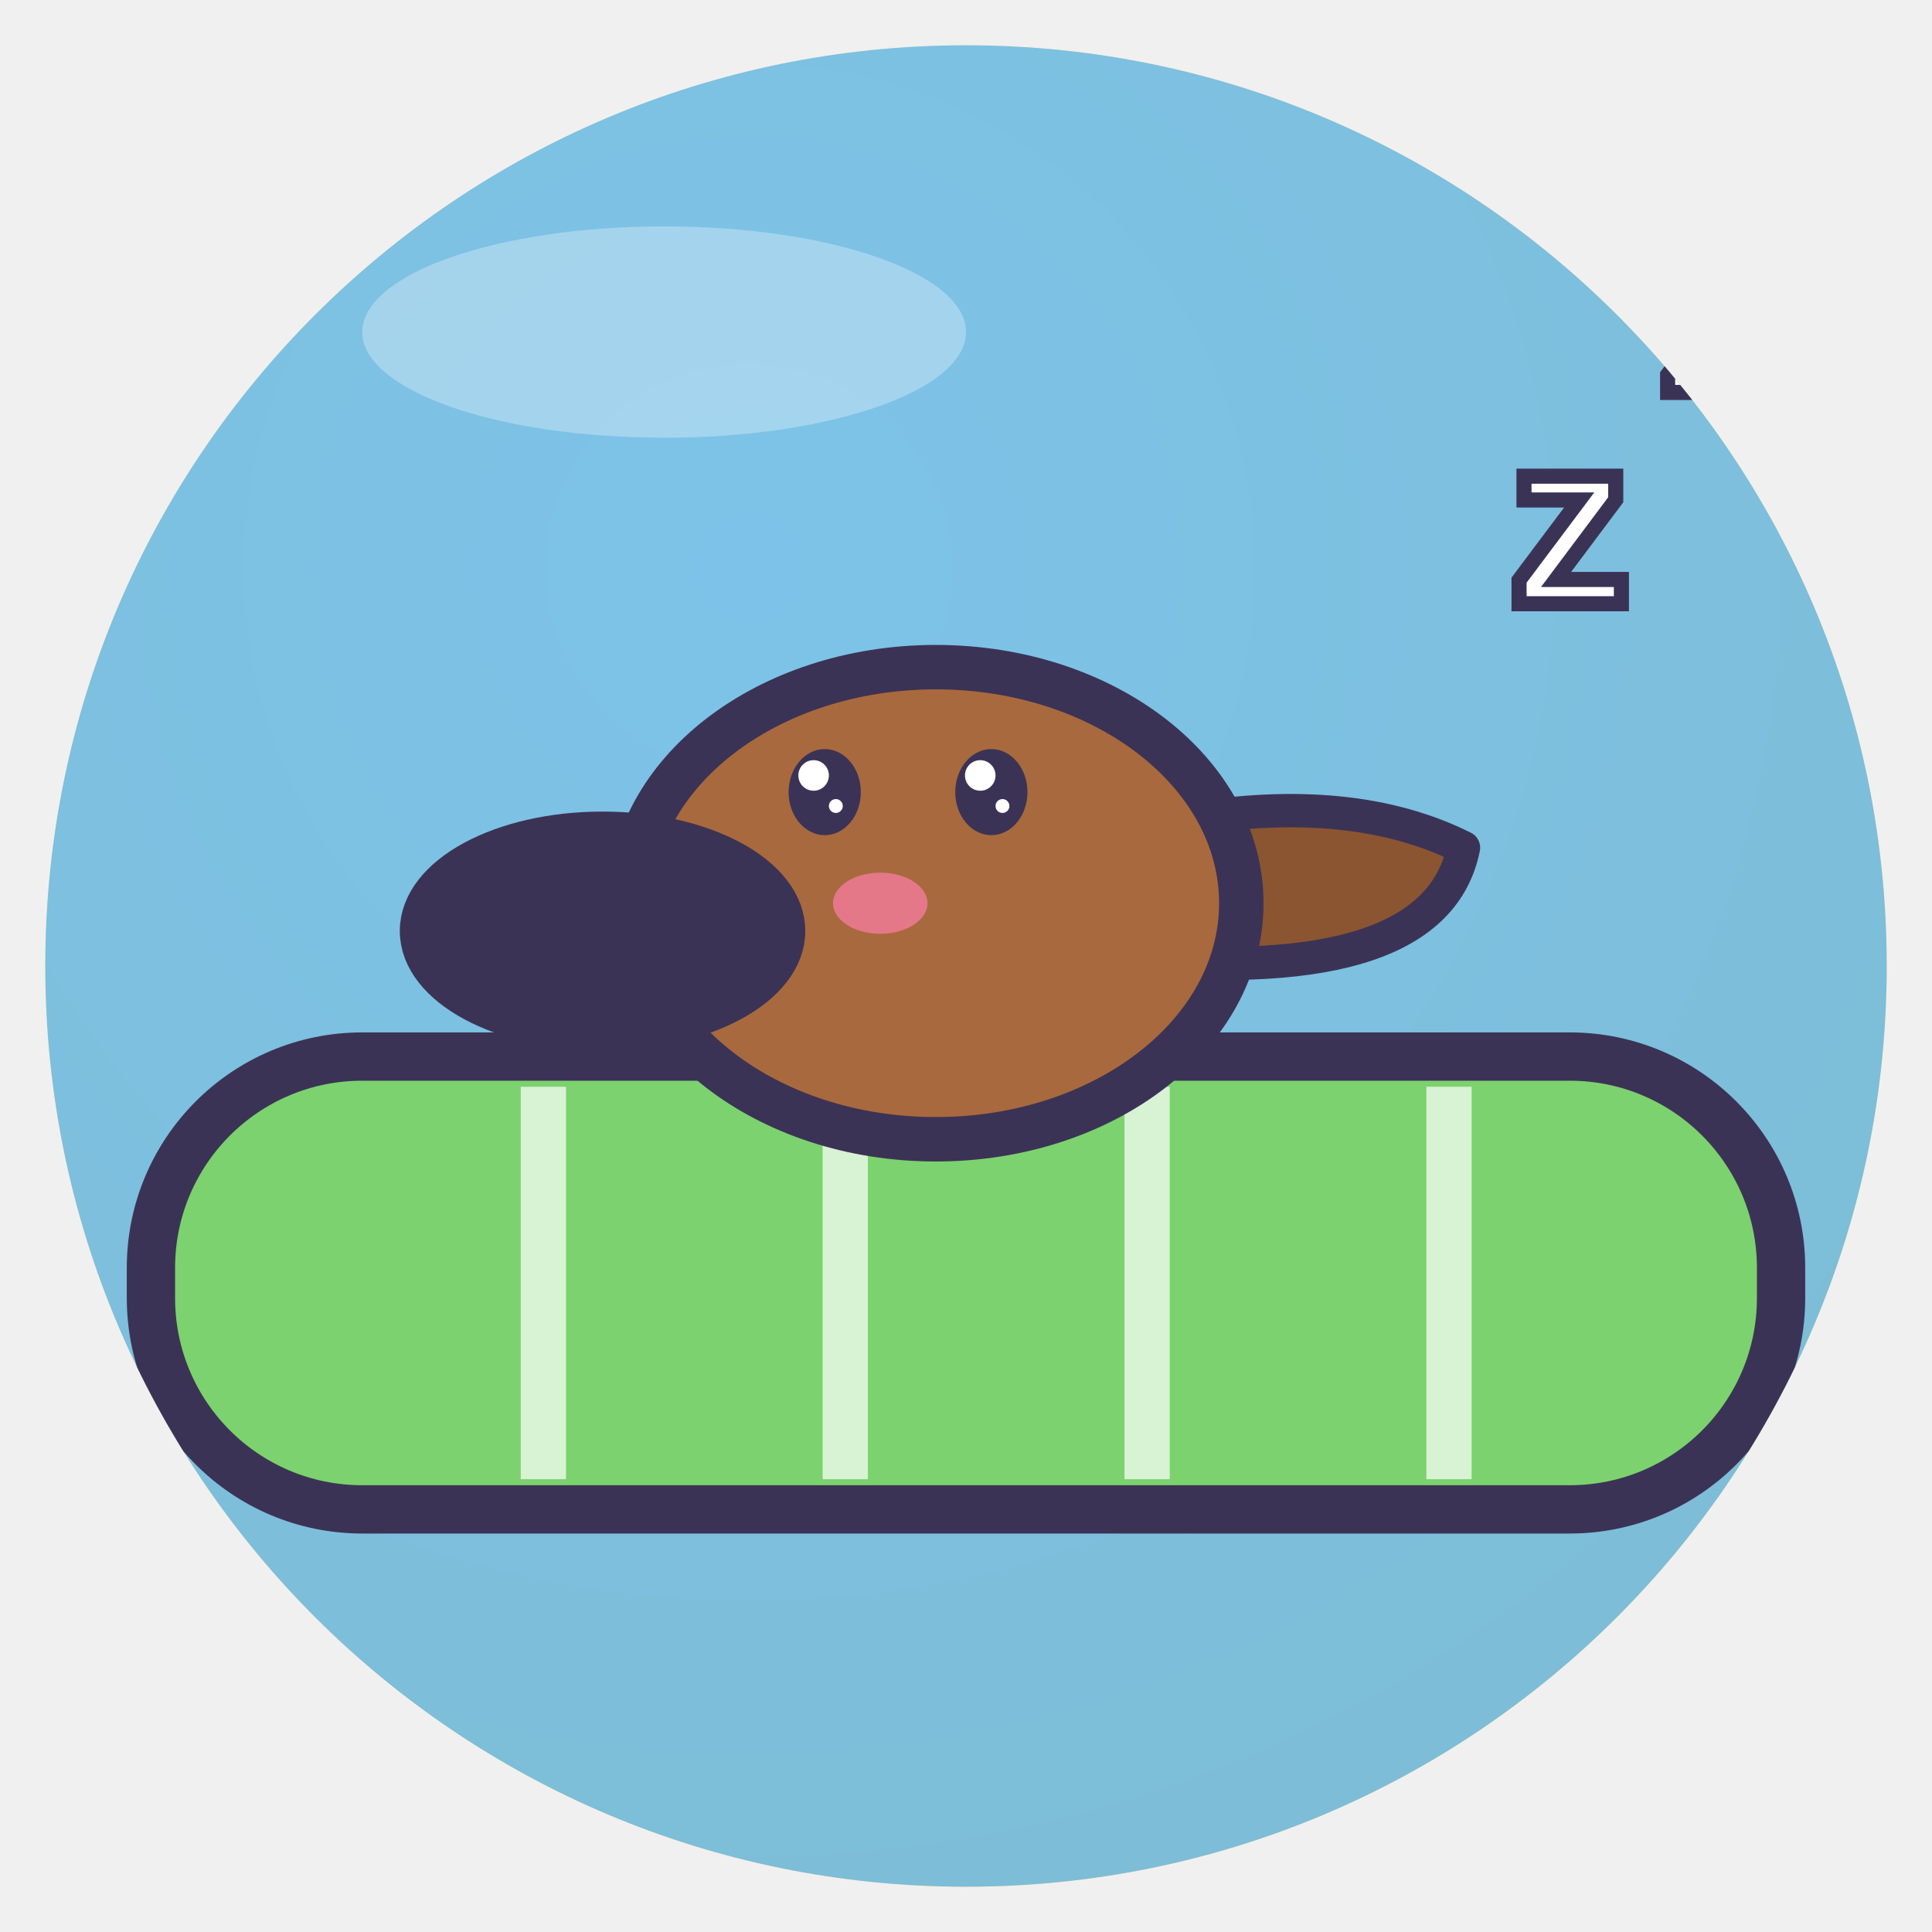
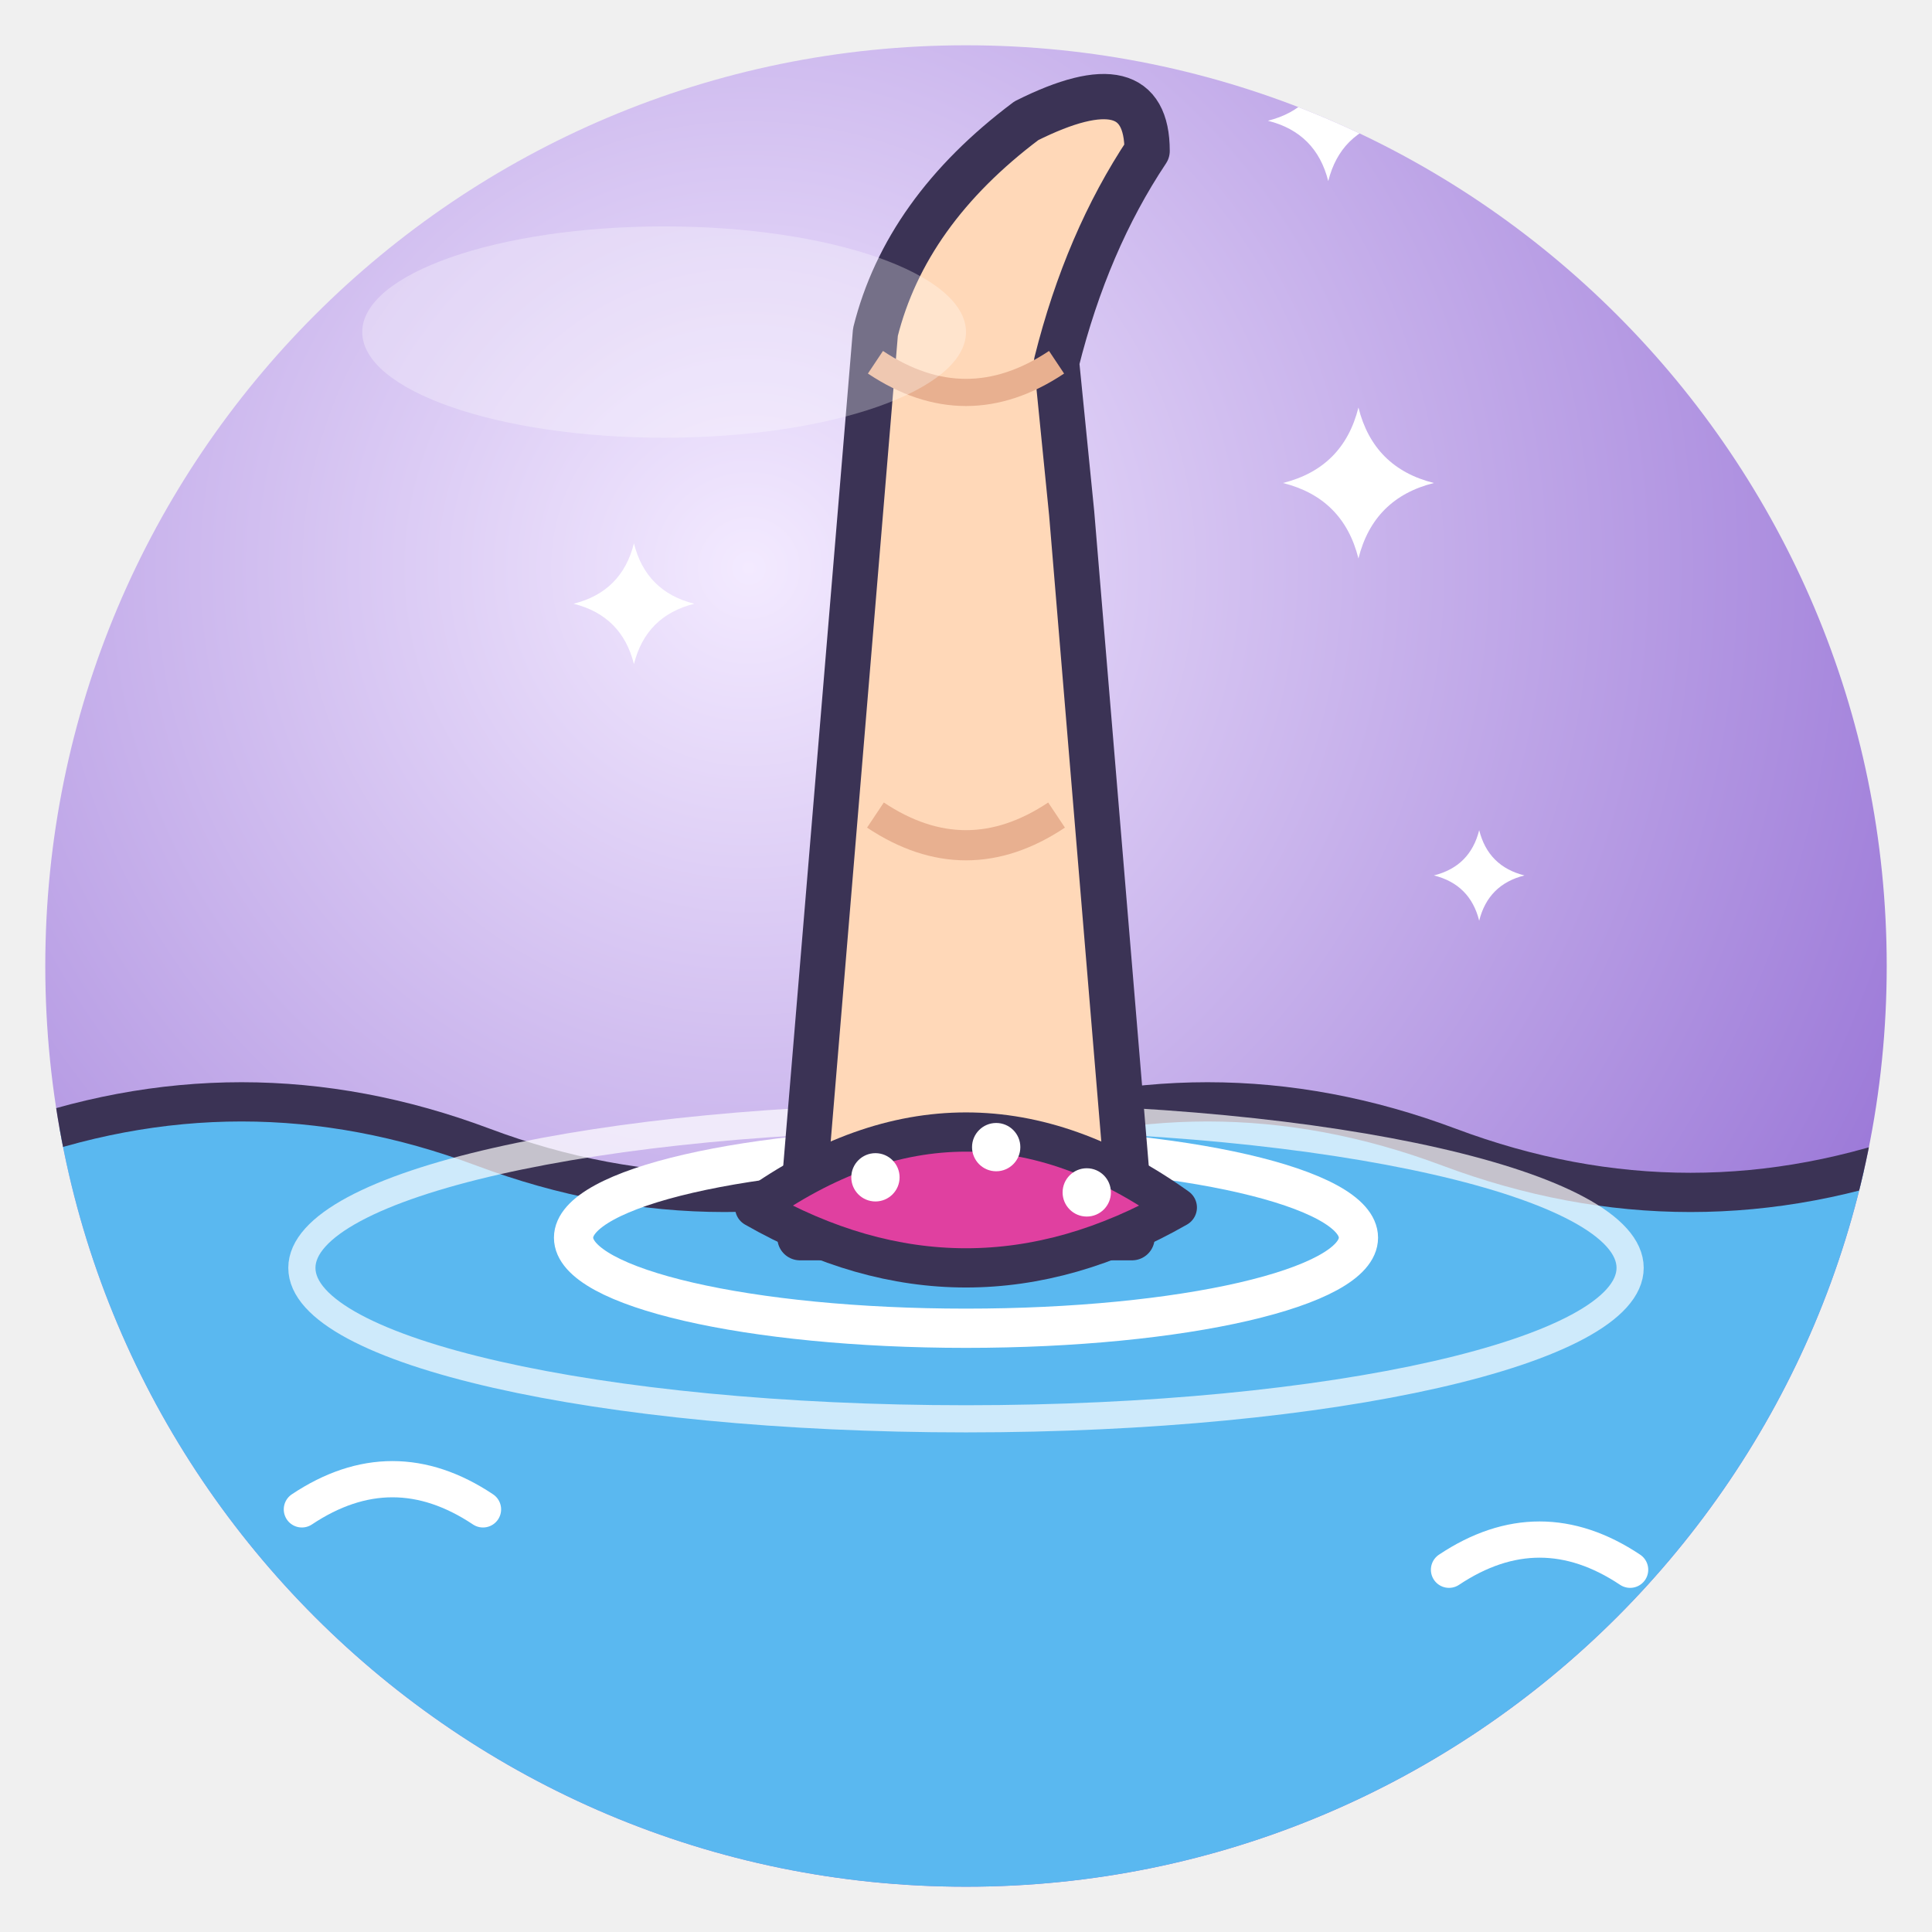
<svg xmlns="http://www.w3.org/2000/svg" viewBox="0 0 128 128" width="128" height="128">
  <defs>
    <radialGradient id="g" cx="38%" cy="28%" r="85%">
-       <stop offset="0" stop-color="#FFF6C4" />
-       <stop offset="1" stop-color="#FFD45E" />
+       <stop offset="0" stop-color="#F3EAFF" />
+       <stop offset="1" stop-color="#8A62D0" />
    </radialGradient>
    <clipPath id="c">
      <circle cx="64" cy="64" r="61" />
    </clipPath>
  </defs>
  <circle cx="64" cy="64" r="61" fill="url(#g)" />
  <g clip-path="url(#c)">
-     <rect width="128" height="128" fill="#5CB7F2" opacity=".8" />
-     <rect x="10" y="70" width="108" height="30" rx="14" fill="#7CD26E" stroke="#3B3355" stroke-width="3.2" stroke-linejoin="round" stroke-linecap="round" />
-     <path d="M36 72 V98" stroke="#fff" stroke-width="3" opacity=".7" />
-     <path d="M56 72 V98" stroke="#fff" stroke-width="3" opacity=".7" />
-     <path d="M76 72 V98" stroke="#fff" stroke-width="3" opacity=".7" />
-     <path d="M96 72 V98" stroke="#fff" stroke-width="3" opacity=".7" />
-     <g transform="translate(62 58) rotate(0) scale(0.92 0.92)">
-       <path d="M14 6 Q36 8 38 -2 Q30 -6 18 -4Z" fill="#8A5530" stroke="#3B3355" stroke-linejoin="round" stroke-linecap="round" stroke-width="2.4" />
-       <ellipse cx="0" cy="2" rx="22" ry="17" fill="#A8693E" stroke="#3B3355" stroke-width="3.2" stroke-linejoin="round" stroke-linecap="round" />
-       <ellipse cx="-24" cy="4" rx="13" ry="7" fill="#3B3355" stroke="#3B3355" stroke-width="3.2" stroke-linejoin="round" stroke-linecap="round" />
-       <ellipse cx="-8" cy="-6" rx="2.6" ry="3.1" fill="#3B3355" />
-       <circle cx="-8.8" cy="-7.2" r="1.1" fill="#fff" />
-       <circle cx="-7.2" cy="-5.0" r="0.5" fill="#fff" />
-       <ellipse cx="4" cy="-6" rx="2.6" ry="3.1" fill="#3B3355" />
-       <circle cx="3.2" cy="-7.2" r="1.1" fill="#fff" />
-       <circle cx="4.8" cy="-5.0" r="0.5" fill="#fff" />
-       <ellipse cx="-4" cy="2" rx="3.4" ry="2.2" fill="#FF7FA8" opacity=".7" />
-     </g>
-     <text x="100" y="40" font-family="Arial" font-weight="700" font-size="16" fill="#fff" stroke="#3B3355" stroke-width="1">z</text>
-     <text x="110" y="26" font-family="Arial" font-weight="700" font-size="12" fill="#fff" stroke="#3B3355" stroke-width="1">z</text>
+     <path d="M0 76 Q16 70 32 76 T64 76 T96 76 T128 76 V128 H0Z" fill="#5AB8F0" stroke="#3B3355" stroke-linejoin="round" stroke-linecap="round" stroke-width="2.6" />
+     <ellipse cx="64" cy="84" rx="44" ry="10" fill="none" stroke="#fff" stroke-width="1.8" opacity=".7" />
+     <ellipse cx="64" cy="82" rx="26" ry="6" fill="none" stroke="#fff" stroke-width="2.6" />
+     <path d="M53 82 L57 34 L58 22 Q60 14 68 8 Q76 4 76 10 Q72 16 70 24 L71 34 L75 82Z" fill="#FFD8B8" stroke="#3B3355" stroke-linejoin="round" stroke-linecap="round" stroke-width="3" />
+     <path d="M58 24 Q64 28 70 24" fill="none" stroke="#E8B090" stroke-width="1.8" />
+     <path d="M58 54 Q64 58 70 54" fill="none" stroke="#E8B090" stroke-width="2" />
+     <path d="M50 80 Q64 70 78 80 Q64 88 50 80Z" fill="#E040A0" stroke="#3B3355" stroke-linejoin="round" stroke-linecap="round" stroke-width="2.6" />
+     <circle cx="58" cy="78" r="1.6" fill="#fff" />
+     <circle cx="66" cy="76" r="1.6" fill="#fff" />
+     <circle cx="72" cy="79" r="1.6" fill="#fff" />
+     <path d="M88 4 Q88.8 7.2 92 8 Q88.8 8.8 88 12 Q87.2 8.8 84 8 Q87.2 7.2 88 4Z" fill="#fff" />
+     <path d="M90 27 Q91.0 31.0 95 32 Q91.0 33.0 90 37 Q89.0 33.0 85 32 Q89.0 31.0 90 27Z" fill="#fff" />
+     <path d="M42 36 Q42.8 39.2 46 40 Q42.8 40.8 42 44 Q41.2 40.8 38 40 Q41.2 39.2 42 36Z" fill="#fff" />
+     <path d="M98 55 Q98.6 57.4 101 58 Q98.6 58.6 98 61 Q97.4 58.6 95 58 Q97.4 57.4 98 55Z" fill="#fff" />
+     <path d="M20 100 Q26 96 32 100 M96 104 Q102 100 108 104" fill="none" stroke="#fff" stroke-width="2.4" stroke-linecap="round" />
  </g>
  <ellipse cx="44" cy="22" rx="20" ry="7" fill="#fff" opacity=".3" />
</svg>
